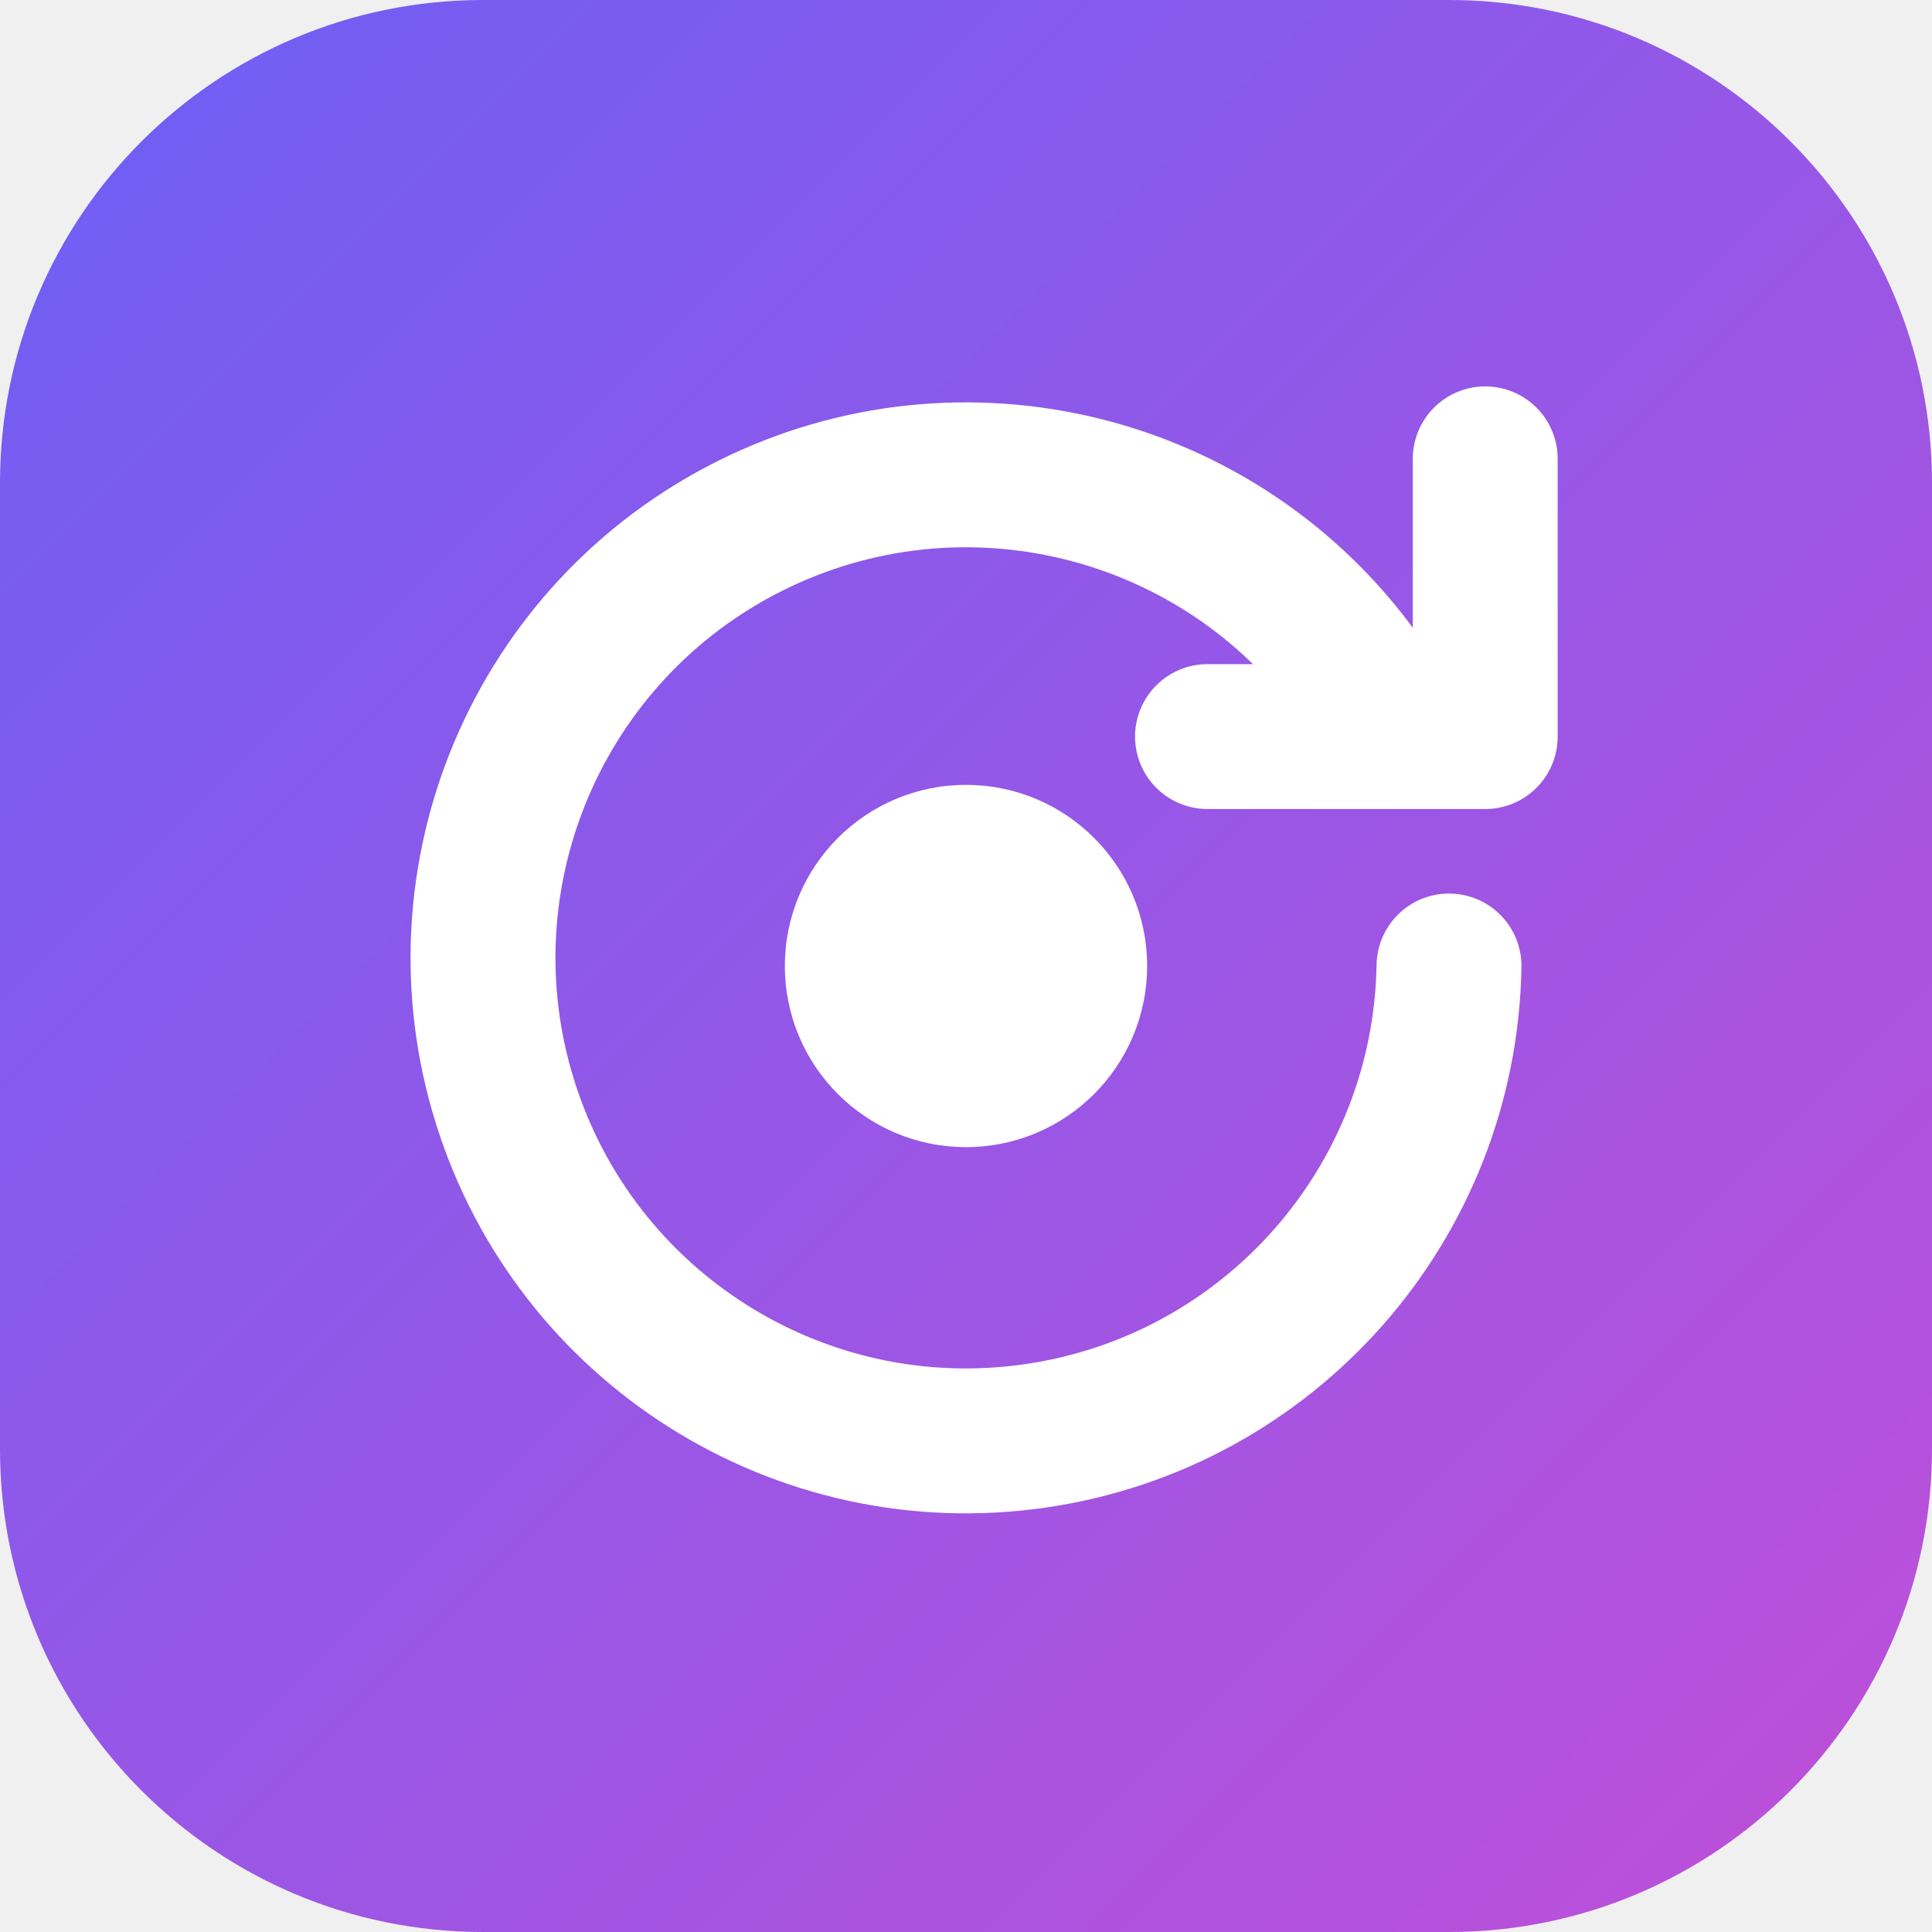
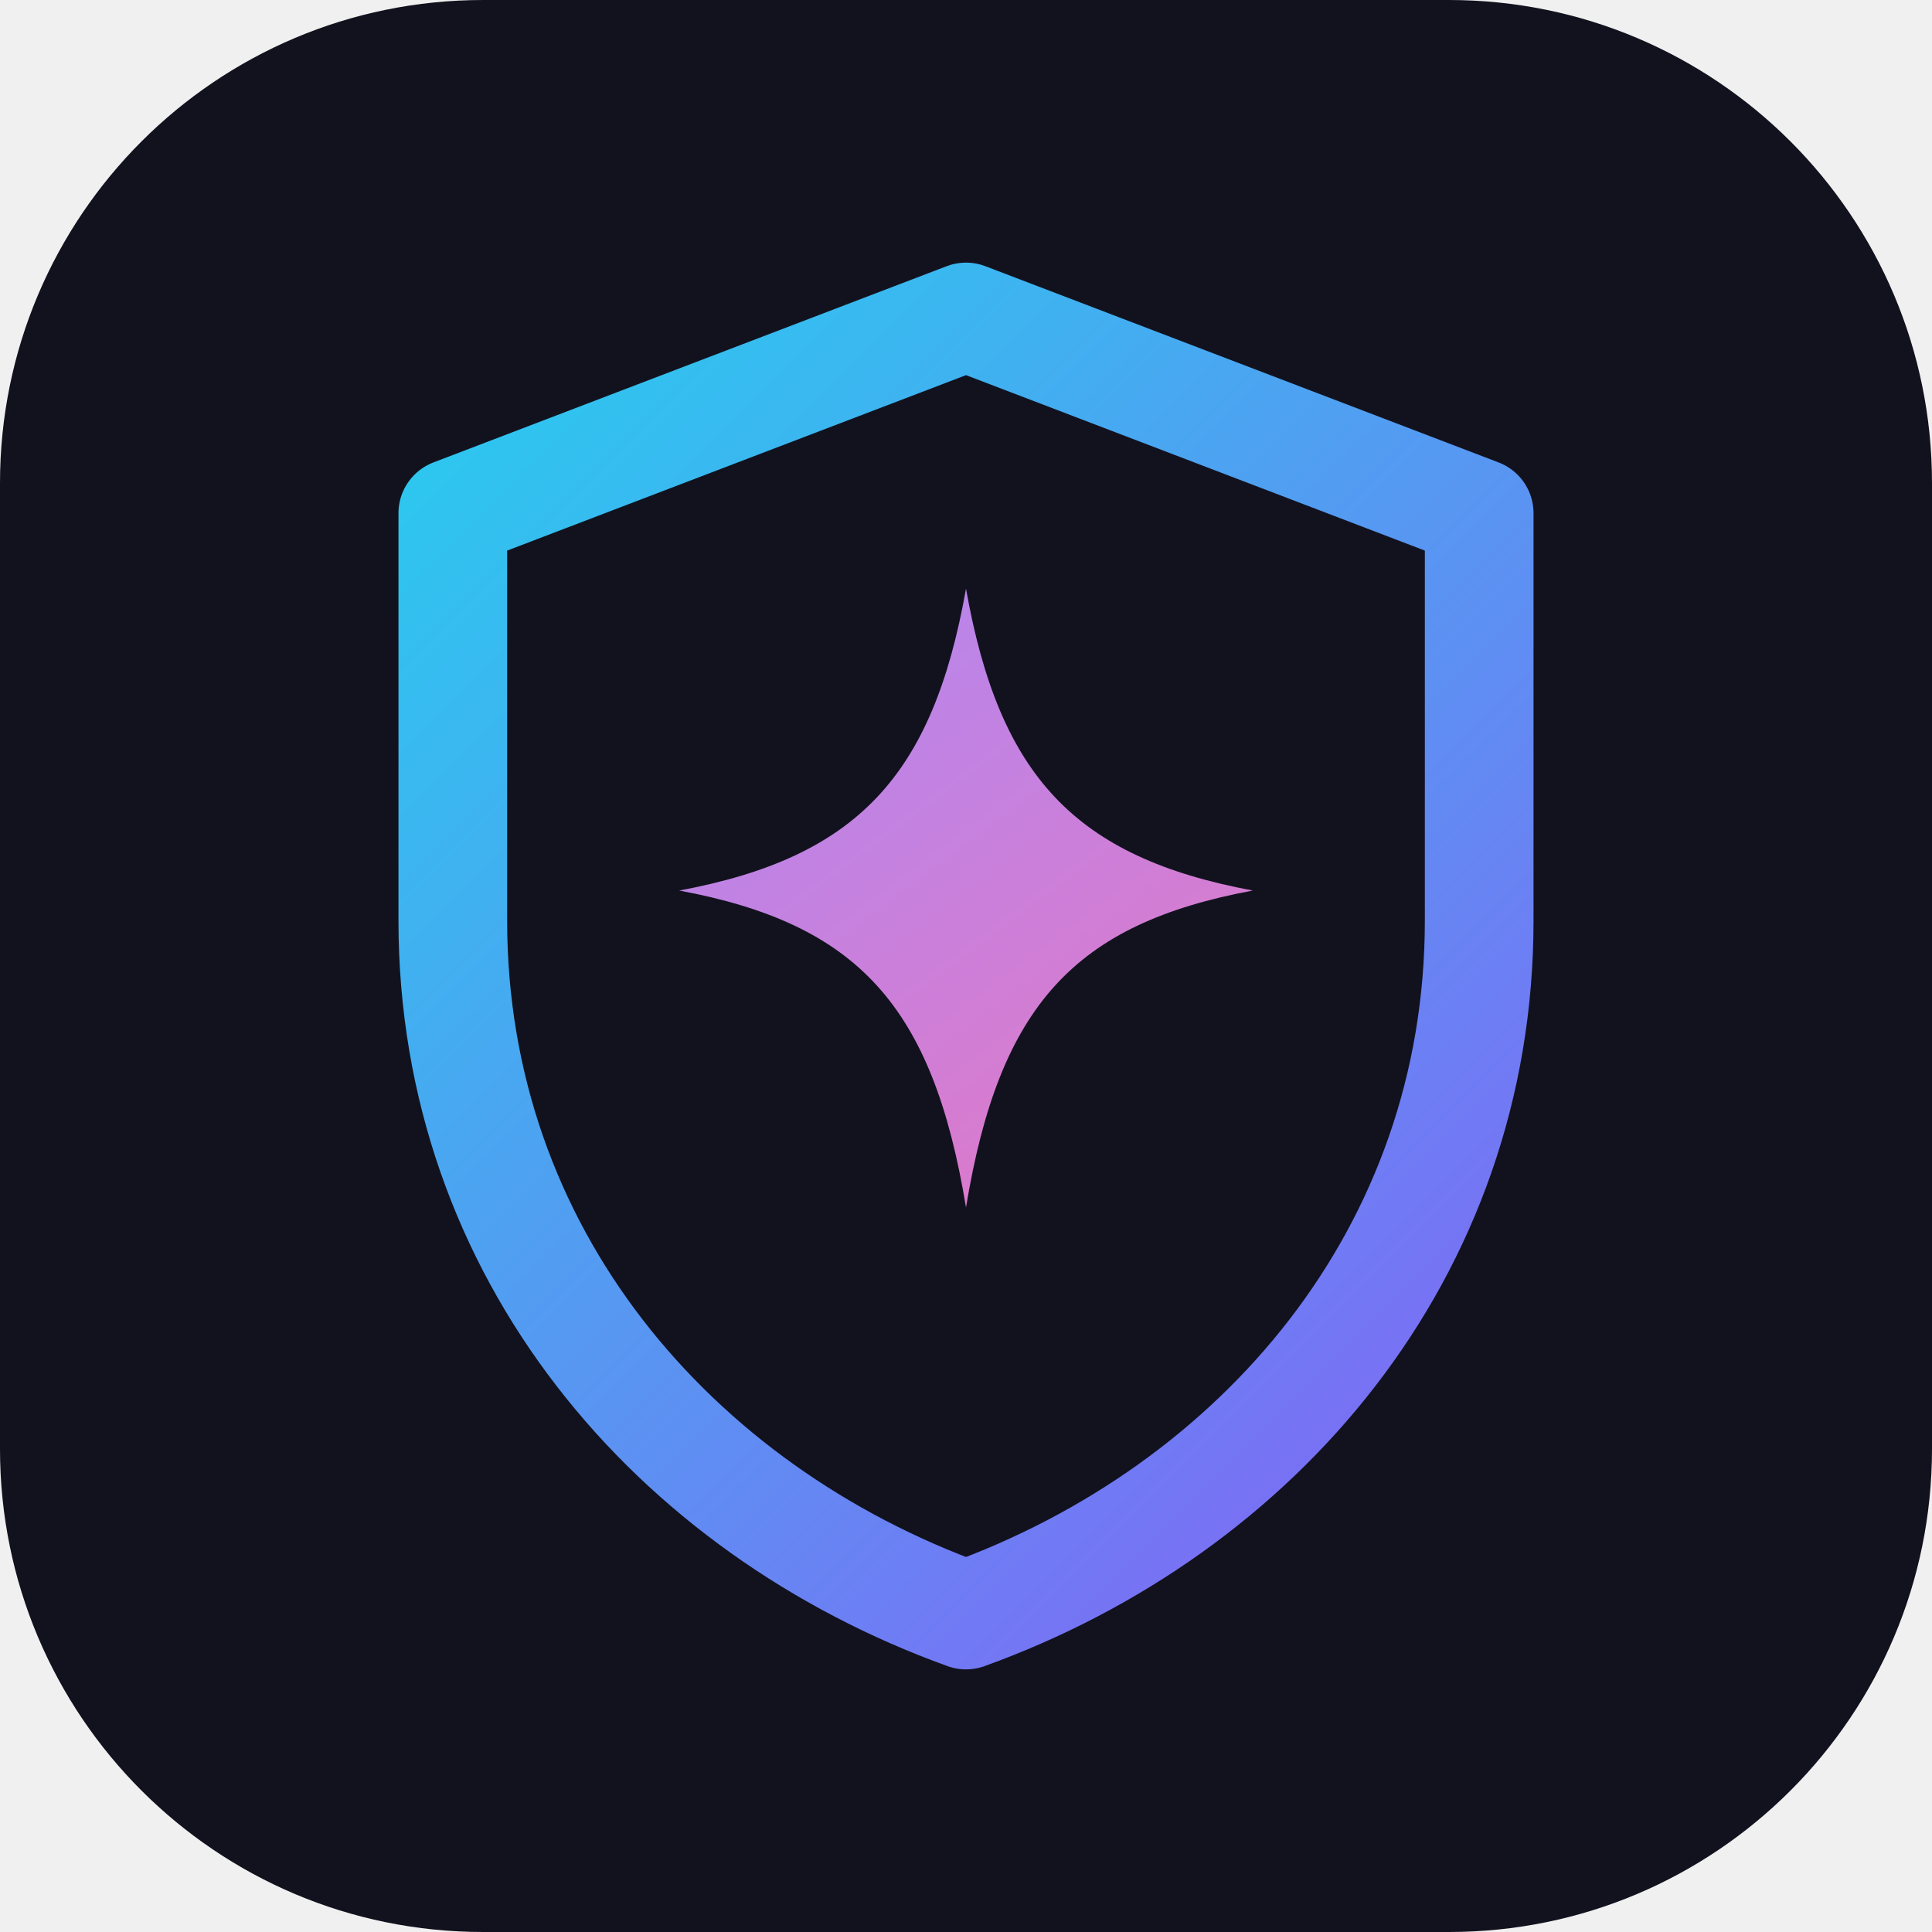
- <svg xmlns="http://www.w3.org/2000/svg" viewBox="0 0 32 32" fill="none">
+ <svg xmlns="http://www.w3.org/2000/svg" viewBox="0 0 64 64" fill="none">
  <defs>
-     <linearGradient id="aqa-g" x1="0" y1="0" x2="32" y2="32" gradientUnits="userSpaceOnUse">
-       <stop stop-color="#6d5ff5" />
-       <stop offset="1" stop-color="#c04fd8" />
+     <linearGradient id="aqa-logo" x1="10" y1="10" x2="54" y2="54" gradientUnits="userSpaceOnUse">
+       <stop stop-color="#22d3ee" />
+       <stop offset="1" stop-color="#8b5cf6" />
+     </linearGradient>
+     <linearGradient id="aqa-logo-b" x1="20" y1="16" x2="44" y2="48" gradientUnits="userSpaceOnUse">
+       <stop stop-color="#a78bfa" />
+       <stop offset="1" stop-color="#f472b6" />
    </linearGradient>
  </defs>
-   <rect width="32" height="32" rx="8" fill="url(#aqa-g)" />
-   <path d="M22.5 11.2A8 8 0 1 0 24 16" stroke="#fff" stroke-width="2.4" stroke-linecap="round" />
-   <path d="M24.6 7.6v4.6H20" stroke="#fff" stroke-width="2.4" stroke-linecap="round" stroke-linejoin="round" />
-   <circle cx="16" cy="16" r="3" fill="#fff" />
+   <rect width="64" height="64" rx="16" fill="#12121f" />
+   <path d="M32 10.5 49 17v13.5c0 11-7.3 19.5-17 23-9.7-3.5-17-12-17-23V17Z" stroke="url(#aqa-logo)" stroke-width="3.6" stroke-linejoin="round" />
+   <path d="M32 19.5c1.1 6.2 3.6 8.9 9.5 10-5.9 1.1-8.4 3.8-9.5 10.5-1.1-6.7-3.6-9.4-9.5-10.5 5.9-1.1 8.4-3.8 9.5-10Z" fill="url(#aqa-logo-b)" />
</svg>
